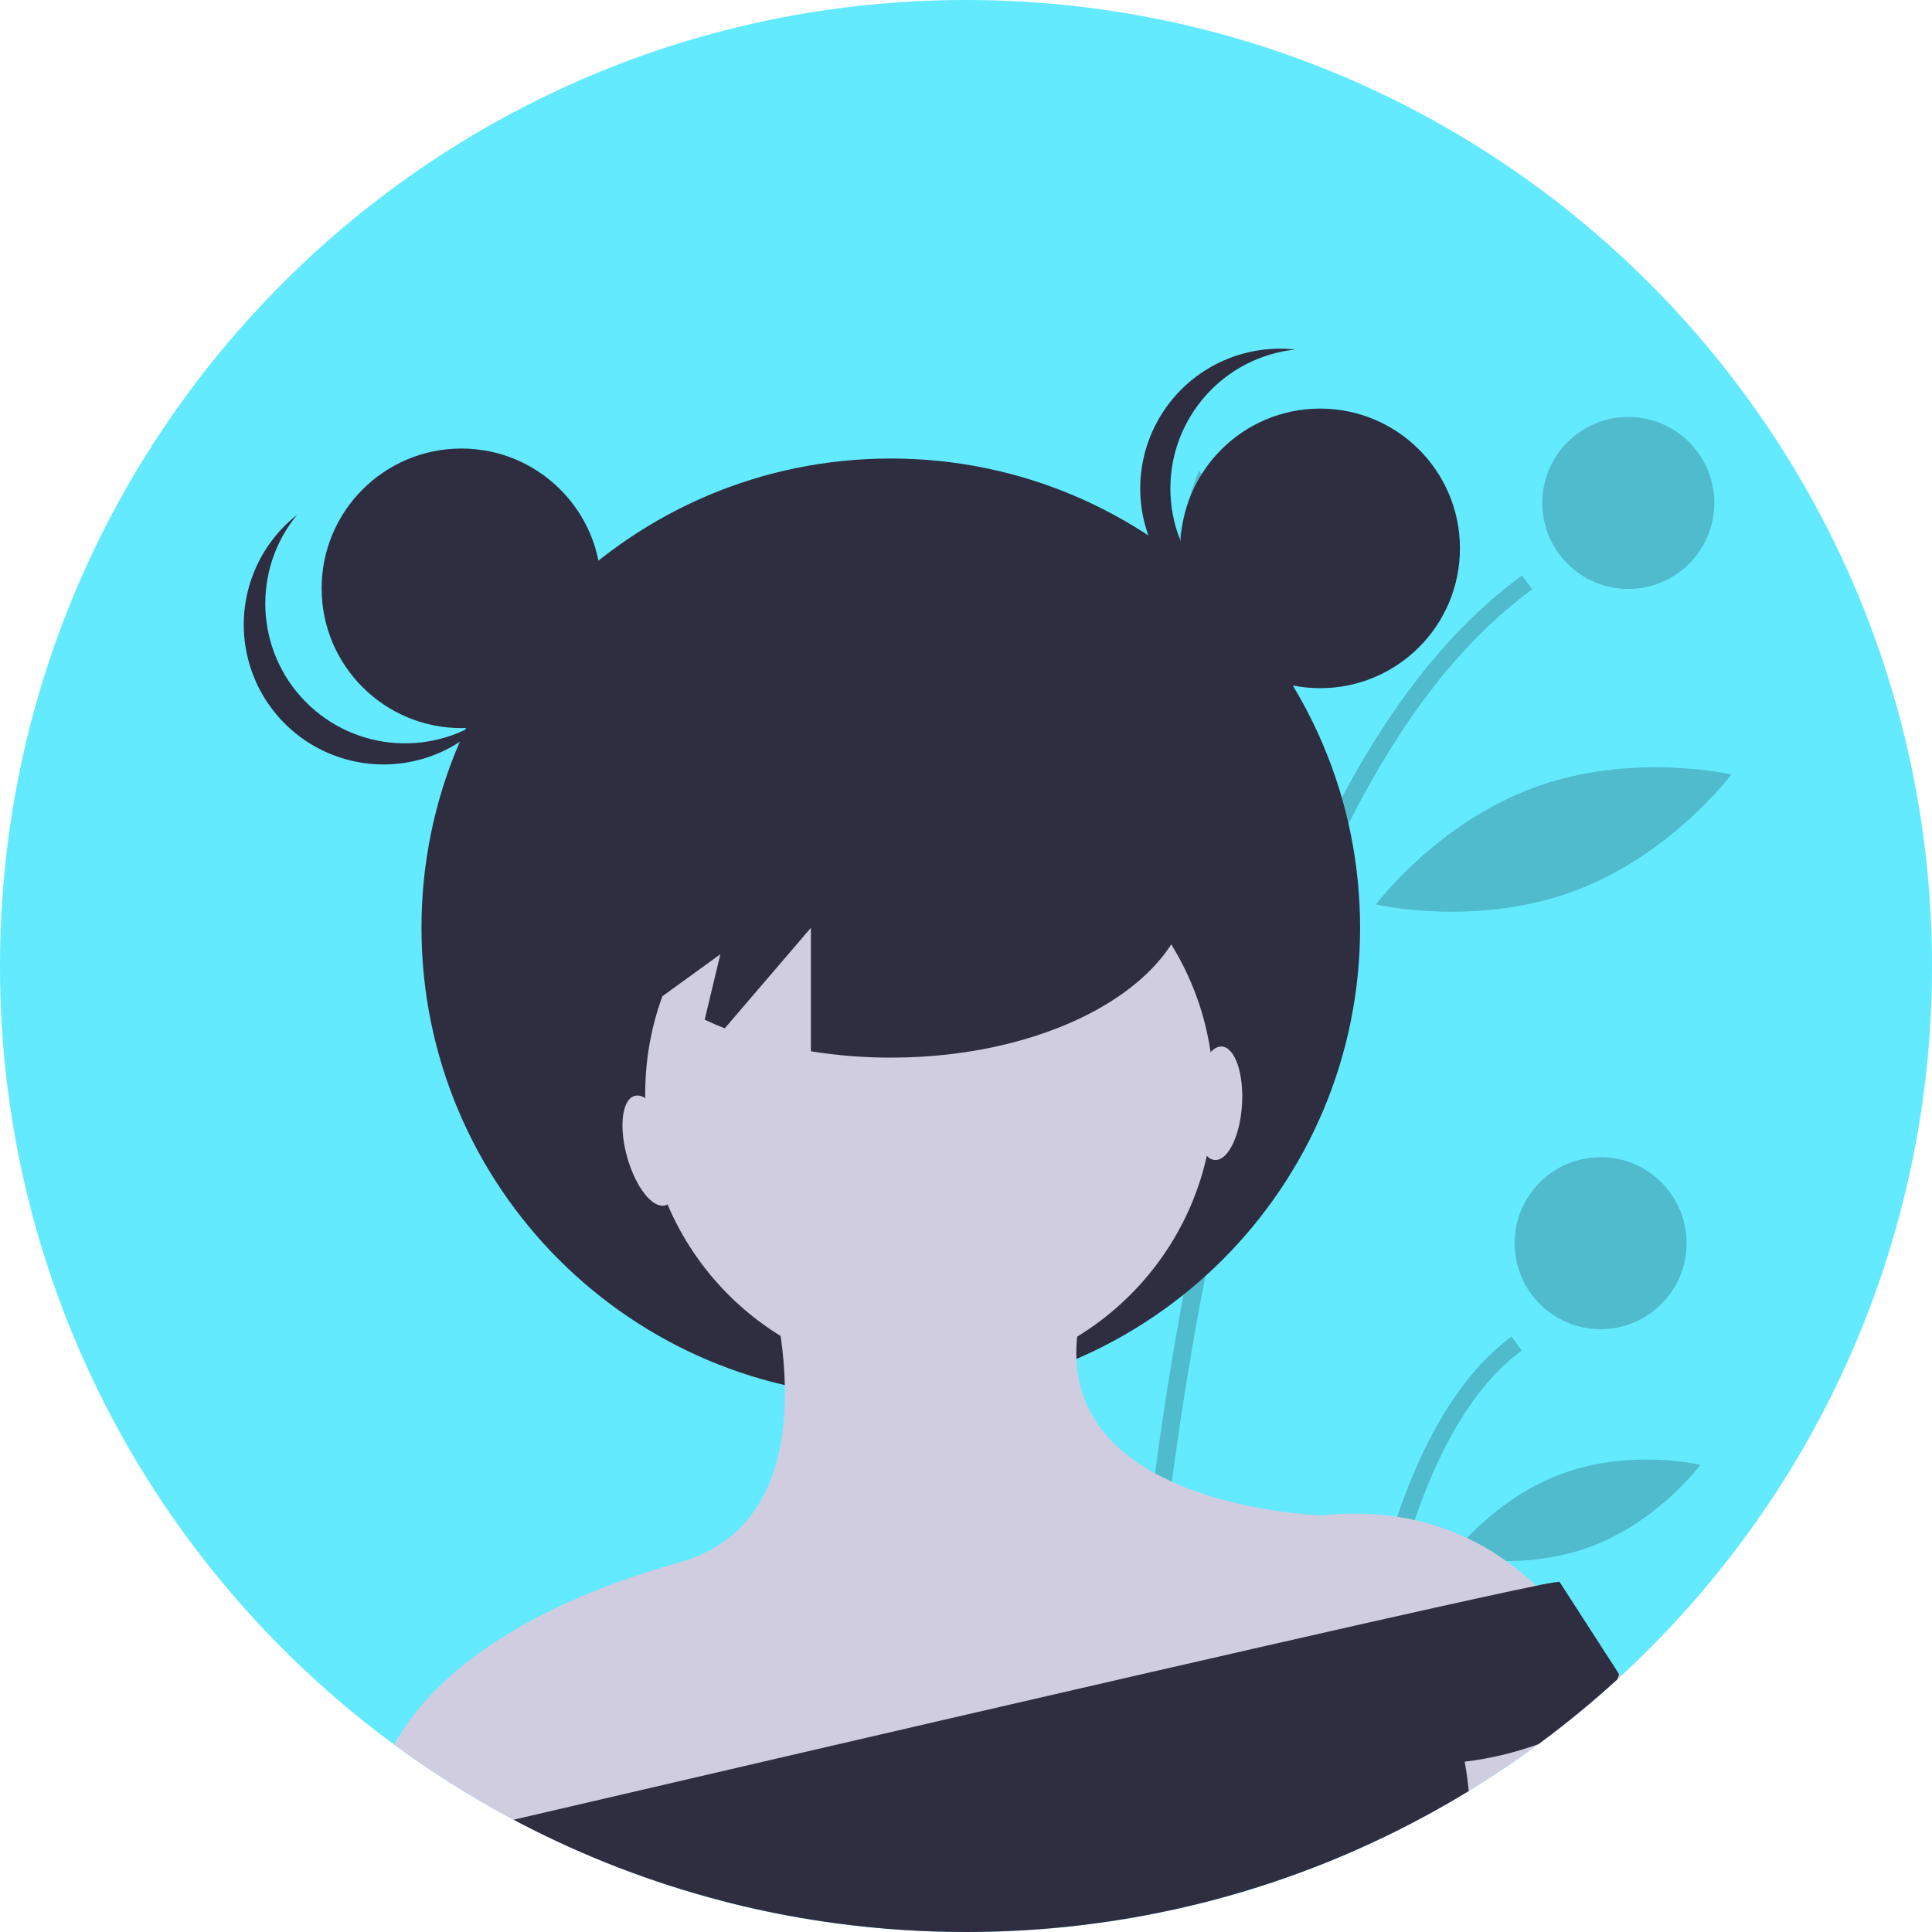
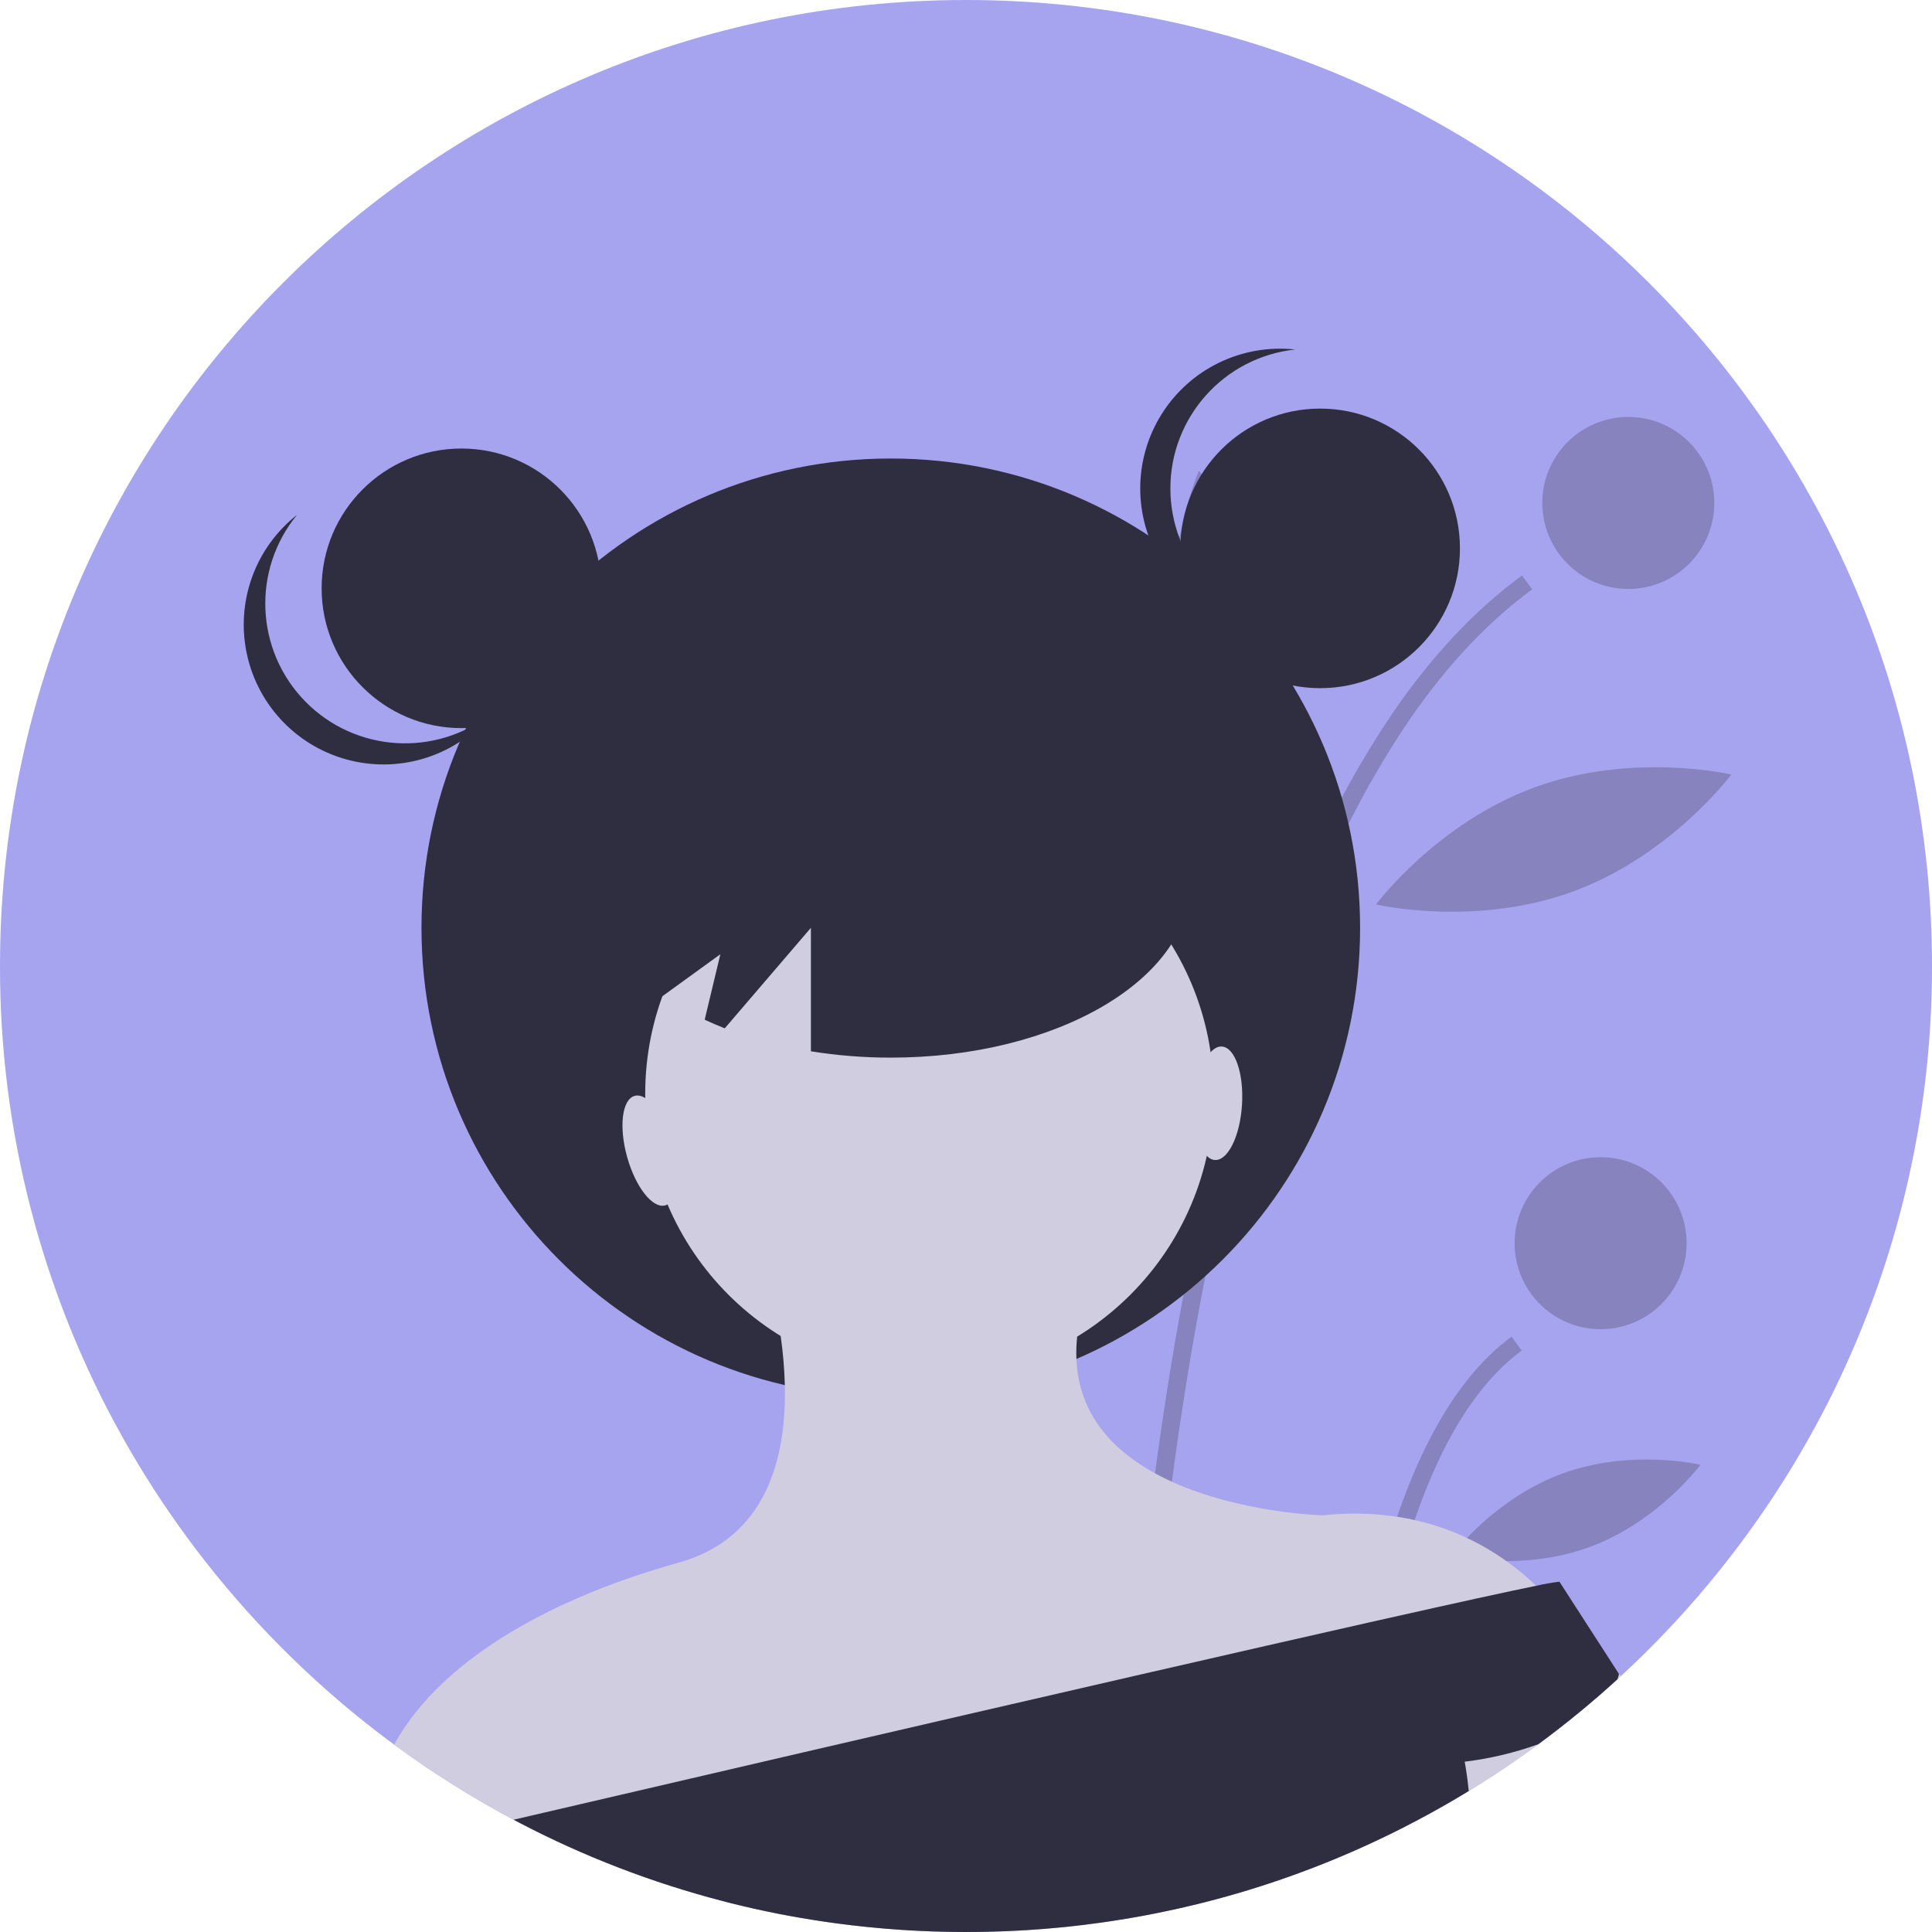
<svg xmlns="http://www.w3.org/2000/svg" id="f36e36b5-a914-4189-a8f7-2c7091a7d461" data-name="Layer 1" width="676" height="676" viewBox="0 0 676 676">
-   <path d="M938,450a337.1,337.1,0,0,1-24.55,126.7c-.04.09-.07.17-.11.26v.01a336.513,336.513,0,0,1-42.79,75.64q-5.055,6.75-10.43,13.22c-1.31,1.58-2.64,3.15-3.97,4.7q-10.275,11.925-21.62,22.85-2.64,2.55-5.34,5.04c-.42.39-.84.77-1.26,1.16a337.819,337.819,0,0,1-27.65,22.7q-9.675,7.155-19.86,13.59-2.235,1.425-4.5,2.8-3.93,2.4-7.93,4.69-5.22,3-10.57,5.81c-1.44.77-2.89,1.51-4.34,2.25-2.12,1.09-4.25,2.14-6.4,3.17-.37.18-.74.36-1.11.53-1.4.68-2.82,1.34-4.24,2a334.896,334.896,0,0,1-57.46,20.39c-.11.03-.21.05-.32.08-1.29.33-2.59.65-3.89.96-.97.24-1.95.47-2.93.69a2.488,2.488,0,0,1-.37.09c-2.01.47-4.02.92-6.05,1.33-1.14.24-2.28.48-3.42.71-.69.15-1.39.28-2.08.41-.87.17-1.73.33-2.6.5-.48.1-.96.18-1.45.26-1.1.2-2.2.4-3.29.59-1.86.32-3.74.63-5.61.91-1.36.21-2.71.41-4.07.6-1.6.23-3.2.44-4.81.64-.44.07-.88.12-1.32.17q-.855.105-1.71.21c-1.15.14-2.3.27-3.46.39-.6.07-1.19.13-1.79.19q-1.71.18-3.42.33c-1.47.14-2.94.26-4.42.38-1.8.14-3.59.27-5.4.38-1.16.07-2.32.14-3.49.2-2.98.16-5.96.27-8.96.35-1.49.04-2.99.07-4.49.09h-.03c-1.49.02-2.99.03-4.49.03a339.151,339.151,0,0,1-45.45-3.04q-16.575-2.22-32.62-6.02c-.43-.1-.86-.2-1.28-.31-1.08-.25-2.15-.52-3.22-.79-.95-.24-1.89-.49-2.84-.74a335.357,335.357,0,0,1-70.6-27.19c-.11-.06-.23-.12-.34-.18-.65-.34-1.29-.67-1.93-1.02q-2.115-1.11-4.21-2.26-11.925-6.555-23.24-14.02-2.91-1.905-5.76-3.87c-.61-.42-1.21-.84-1.81-1.26-.63-.44-1.26-.88-1.88-1.32q-2.475-1.755-4.92-3.55-10.125-7.44-19.65-15.61a339.74,339.74,0,0,1-59.16-65.85Q312.315,628.19,304.71,614.59A336.39,336.39,0,0,1,262,450c0-186.67,151.33-338,338-338S938,263.33,938,450Z" transform="translate(-262 -112)" fill="#63eaff" />
+   <path d="M938,450a337.1,337.1,0,0,1-24.55,126.7c-.04.09-.07.17-.11.26v.01a336.513,336.513,0,0,1-42.79,75.64q-5.055,6.75-10.43,13.22c-1.31,1.58-2.64,3.15-3.97,4.7q-10.275,11.925-21.62,22.85-2.64,2.55-5.34,5.04c-.42.39-.84.77-1.26,1.16a337.819,337.819,0,0,1-27.65,22.7q-9.675,7.155-19.86,13.59-2.235,1.425-4.5,2.8-3.93,2.4-7.93,4.69-5.22,3-10.57,5.81c-1.44.77-2.89,1.51-4.34,2.25-2.12,1.09-4.25,2.14-6.4,3.17-.37.18-.74.36-1.11.53-1.4.68-2.82,1.34-4.24,2a334.896,334.896,0,0,1-57.46,20.39c-.11.03-.21.05-.32.08-1.29.33-2.59.65-3.89.96-.97.24-1.95.47-2.93.69a2.488,2.488,0,0,1-.37.09c-2.01.47-4.02.92-6.05,1.33-1.14.24-2.28.48-3.42.71-.69.15-1.39.28-2.08.41-.87.17-1.73.33-2.6.5-.48.1-.96.18-1.45.26-1.1.2-2.2.4-3.29.59-1.86.32-3.74.63-5.61.91-1.36.21-2.71.41-4.07.6-1.6.23-3.2.44-4.81.64-.44.07-.88.12-1.32.17q-.855.105-1.71.21c-1.15.14-2.3.27-3.46.39-.6.07-1.19.13-1.79.19q-1.71.18-3.42.33c-1.47.14-2.94.26-4.42.38-1.8.14-3.59.27-5.4.38-1.16.07-2.32.14-3.49.2-2.98.16-5.96.27-8.96.35-1.49.04-2.99.07-4.49.09h-.03c-1.49.02-2.99.03-4.49.03a339.151,339.151,0,0,1-45.45-3.04q-16.575-2.22-32.62-6.02c-.43-.1-.86-.2-1.28-.31-1.08-.25-2.15-.52-3.22-.79-.95-.24-1.89-.49-2.84-.74a335.357,335.357,0,0,1-70.6-27.19c-.11-.06-.23-.12-.34-.18-.65-.34-1.29-.67-1.93-1.02q-2.115-1.11-4.21-2.26-11.925-6.555-23.24-14.02-2.91-1.905-5.76-3.87c-.61-.42-1.21-.84-1.81-1.26-.63-.44-1.26-.88-1.88-1.32q-2.475-1.755-4.92-3.55-10.125-7.44-19.65-15.61a339.74,339.74,0,0,1-59.16-65.85Q312.315,628.19,304.71,614.59A336.39,336.39,0,0,1,262,450c0-186.67,151.33-338,338-338S938,263.33,938,450Z" transform="translate(-262 -112)" fill="#a7a4ef" />
  <path d="M654.35,778.63c1.08-.25,2.15-.52,3.22-.79.95-.24,1.89-.49,2.84-.74.05-1.99.12-4.18.19-6.55.59-18.56,1.98-48.44,5.26-84.44q.27-2.895.54-5.83c1.17-12.2,2.54-25.03,4.18-38.33.05-.44.11-.87.16-1.31,1.33-10.78,2.84-21.85,4.54-33.13q1.785-11.835,3.86-23.93c.1-.56.2-1.13.3-1.69.4-2.33.81-4.65,1.23-6.99,1.17-6.51,2.42-13.06,3.73-19.61,4.61-23.04,10.1-46.22,16.65-68.77a550.909,550.909,0,0,1,24.53-68.61,338.806,338.806,0,0,1,26.74-49.83c.15-.23.3-.45.45-.68,13.15-19.81,28.18-36.62,45.34-49.19l-3.56-4.86q-24.66,18.075-45.24,48.1c-.07.1-.13.19-.2.29A327.437,327.437,0,0,0,722.19,410a527.395,527.395,0,0,0-25.68,69.37q-9.84,33.03-17.65,71.57-2.745,13.575-5.24,27.82c-.28,1.62-.56,3.24-.84,4.87,0,.02-.01.05-.01.07-.43,2.5-.84,5-1.26,7.53q-1.56,9.555-2.94,18.96-2.13,14.49-3.85,28.48-.57,4.62-1.1,9.17-.75,6.42-1.42,12.67-.945,8.7-1.73,17.03l-.15,1.53c-.08.88-.16,1.76-.24,2.63C656.02,725.49,654.75,760.86,654.35,778.63Z" transform="translate(-262 -112)" opacity="0.2" />
  <path d="M731.01,749.91c.11-.06.23-.12.34-.18,2.06-1.07,4.1-2.16,6.14-3.28.67-7.98,1.57-16.75,2.75-25.97.25-1.9.5-3.83.78-5.77.14-1.04.29-2.09.44-3.15,1.18-8.12,2.58-16.5,4.26-24.92,6.83-34.36,18.17-69.48,37-91.16,1.01-1.17,2.04-2.29,3.11-3.38a67.662,67.662,0,0,1,8.61-7.55l-3.56-4.85a77.071,77.071,0,0,0-11.8,10.79q-1.875,2.085-3.66,4.34c-17.33,21.81-28.15,54.1-34.89,86.07-1.76,8.34-3.24,16.67-4.5,24.78q-.48,3.18-.92,6.3C733.16,725.72,731.87,738.7,731.01,749.91Z" transform="translate(-262 -112)" opacity="0.2" />
  <circle cx="569.738" cy="175.982" r="30.089" opacity="0.2" />
  <circle cx="560.049" cy="434.991" r="30.089" opacity="0.2" />
  <path d="M712.286,338.521c6.38,35.997-7.705,68.592-7.705,68.592s-24.43-25.768-30.81-61.766,7.705-68.592,7.705-68.592S705.905,302.524,712.286,338.521Z" transform="translate(-262 -112)" opacity="0.2" />
  <path d="M812.282,423.971c-34.335,12.555-68.837,4.498-68.837,4.498s21.166-28.413,55.501-40.968,68.837-4.498,68.837-4.498S846.617,411.416,812.282,423.971Z" transform="translate(-262 -112)" opacity="0.2" />
  <path d="M818.105,653.333c-24.066,8.8-48.283,3.059-48.283,3.059s14.802-20.008,38.868-28.808,48.283-3.059,48.283-3.059S842.171,644.533,818.105,653.333Z" transform="translate(-262 -112)" opacity="0.2" />
  <path d="M701.96,648.27l1.22.63C703.06,650.2,702.77,651,701.96,648.27Z" transform="translate(-262 -112)" fill="#2f2e41" />
  <path d="M703.57,648.69c.01.14.03.29.04.43l-.43-.22c.01-.13.02-.27.04-.41C703.32,646.74,703.2,644.67,703.57,648.69Z" transform="translate(-262 -112)" fill="#2f2e41" />
  <circle cx="311.683" cy="324.641" r="164.209" fill="#2f2e41" />
  <circle cx="325.2" cy="382.713" r="99.444" fill="#d0cde1" />
  <path d="M814.27,685.31l-.12.03-23.13,5.55-48.16,11.56-6.57,1.58L663.05,721.6l-6.22,1.5L479.14,765.74a333.639,333.639,0,0,1-35.15-15.83c-.11-.06-.23-.12-.34-.18-.65-.34-1.29-.67-1.93-1.02q-2.115-1.11-4.21-2.26-11.925-6.555-23.24-14.02-2.91-1.905-5.76-3.87c-.61-.42-1.21-.84-1.81-1.26-.63-.44-1.26-.88-1.88-1.32q-2.475-1.755-4.92-3.55c17.26-31.37,58.36-52.22,99.46-63.63,31.02-8.62,37.84-36.95,37.25-62.16a146.952,146.952,0,0,0-1.46-17.18,167.478,167.478,0,0,0-5.96-26.74l99.45,3.32,10.26,23.64a53.492,53.492,0,0,0-.27,7.82c.78,19.39,12.75,31.93,27.52,40.02,1.92,1.05,3.89,2.03,5.89,2.94,24.22,11.01,52.73,11.76,52.73,11.76a101.52,101.52,0,0,1,26.09.49q3.15.48,6.12,1.15A88.139,88.139,0,0,1,789.09,658.23a91.601,91.601,0,0,1,10.41,8.63A82.676,82.676,0,0,1,814.27,685.31Z" transform="translate(-262 -112)" fill="#d0cde1" />
  <path d="M829.19,698.42c-.42.39-.84.77-1.26,1.16a337.819,337.819,0,0,1-27.65,22.7q-9.675,7.155-19.86,13.59-2.235,1.425-4.5,2.8-3.93,2.4-7.93,4.69-5.22,3-10.57,5.81c-1.44.77-2.89,1.51-4.34,2.25-2.12,1.09-4.25,2.14-6.4,3.17-.37.18-.74.36-1.11.53l-4.23-3.51,49.68-60.72,9.99-12.21s3.99,0,13.14,6.66a130.993,130.993,0,0,1,14.3,12.34C828.69,697.93,828.94,698.17,829.19,698.42Z" transform="translate(-262 -112)" fill="#d0cde1" />
  <path d="M828.49,697.74a11.392,11.392,0,0,1-.56,1.84,337.819,337.819,0,0,1-27.65,22.7,117.95,117.95,0,0,1-25.79,6.13s.75,3.76,1.43,10.26q-3.93,2.4-7.93,4.69-5.22,3-10.57,5.81c-1.44.77-2.89,1.51-4.34,2.25-2.12,1.09-4.25,2.14-6.4,3.17-.37.18-.74.36-1.11.53-1.4.68-2.82,1.34-4.24,2a334.896,334.896,0,0,1-57.46,20.39c-.11.03-.21.05-.32.08-1.29.33-2.59.65-3.89.96-.97.24-1.95.47-2.93.69a2.488,2.488,0,0,1-.37.09c-2.01.47-4.02.92-6.05,1.33-1.14.24-2.28.48-3.42.71-.69.15-1.39.28-2.08.41-.87.17-1.73.33-2.6.5-.48.1-.96.18-1.45.26-1.1.2-2.2.4-3.29.59-1.86.32-3.74.63-5.61.91-1.36.21-2.71.41-4.07.6-1.6.23-3.2.44-4.81.64-.44.07-.88.12-1.32.17q-.855.105-1.71.21c-1.15.14-2.3.27-3.46.39-.6.07-1.19.13-1.79.19q-1.71.18-3.42.33c-1.47.14-2.94.26-4.42.38-1.8.14-3.59.27-5.4.38-1.16.07-2.32.14-3.49.2-2.98.16-5.96.27-8.96.35-1.49.04-2.99.07-4.49.09h-.03c-1.49.02-2.99.03-4.49.03a339.151,339.151,0,0,1-45.45-3.04q-16.575-2.22-32.62-6.02c-.43-.1-.86-.2-1.28-.31-1.08-.25-2.15-.52-3.22-.79-.95-.24-1.89-.49-2.84-.74a335.357,335.357,0,0,1-70.6-27.19c-.11-.06-.23-.12-.34-.18-.65-.34-1.29-.67-1.93-1.02,54.89-12.79,141.63-32.96,216.9-50.24q3.165-.72,6.29-1.44c27.8-6.38,53.84-12.32,75.87-17.29q3.42-.765,6.7-1.5c23.67-5.32,42.05-9.36,52.02-11.38a81.488,81.488,0,0,1,8.14-1.43l20.81,32.25Z" transform="translate(-262 -112)" fill="#2f2e41" />
  <circle cx="161.449" cy="205.851" r="48.913" fill="#2f2e41" />
  <circle cx="461.917" cy="191.876" r="48.913" fill="#2f2e41" />
  <path d="M671.51,282.913a48.912,48.912,0,0,1,43.673-48.624,48.913,48.913,0,1,0,0,97.248A48.912,48.912,0,0,1,671.51,282.913Z" transform="translate(-262 -112)" fill="#2f2e41" />
  <path d="M368.796,357.416a48.912,48.912,0,0,1-2.836-65.296,48.913,48.913,0,1,0,68.06,69.463A48.912,48.912,0,0,1,368.796,357.416Z" transform="translate(-262 -112)" fill="#2f2e41" />
  <path d="M573.683,359.777c-57.887,0-104.814,27.374-104.814,61.142,0,15.109,9.433,28.918,25.003,39.586l20.178-14.62-5.487,22.904c2.277,1.055,4.602,2.076,7.026,3.02l30.144-35.168v43.204a175.958,175.958,0,0,0,27.95,2.216c57.887,0,104.814-27.374,104.814-61.142S631.57,359.777,573.683,359.777Z" transform="translate(-262 -112)" fill="#2f2e41" />
  <path d="M675.003,303.876s-7.597,34.938,39.874,48.913Z" transform="translate(-262 -112)" fill="#2f2e41" />
  <path d="M468.869,310.235s17.469,39.061-34.938,56.53Z" transform="translate(-262 -112)" fill="#2f2e41" />
  <ellipse cx="489.413" cy="514.602" rx="8.287" ry="19.889" transform="translate(-382.6084 38.98959) rotate(-15.63946)" fill="#d0cde1" />
  <ellipse cx="688.302" cy="498.027" rx="19.889" ry="8.287" transform="translate(-113.0938 1042.414) rotate(-86.47577)" fill="#d0cde1" />
</svg>
